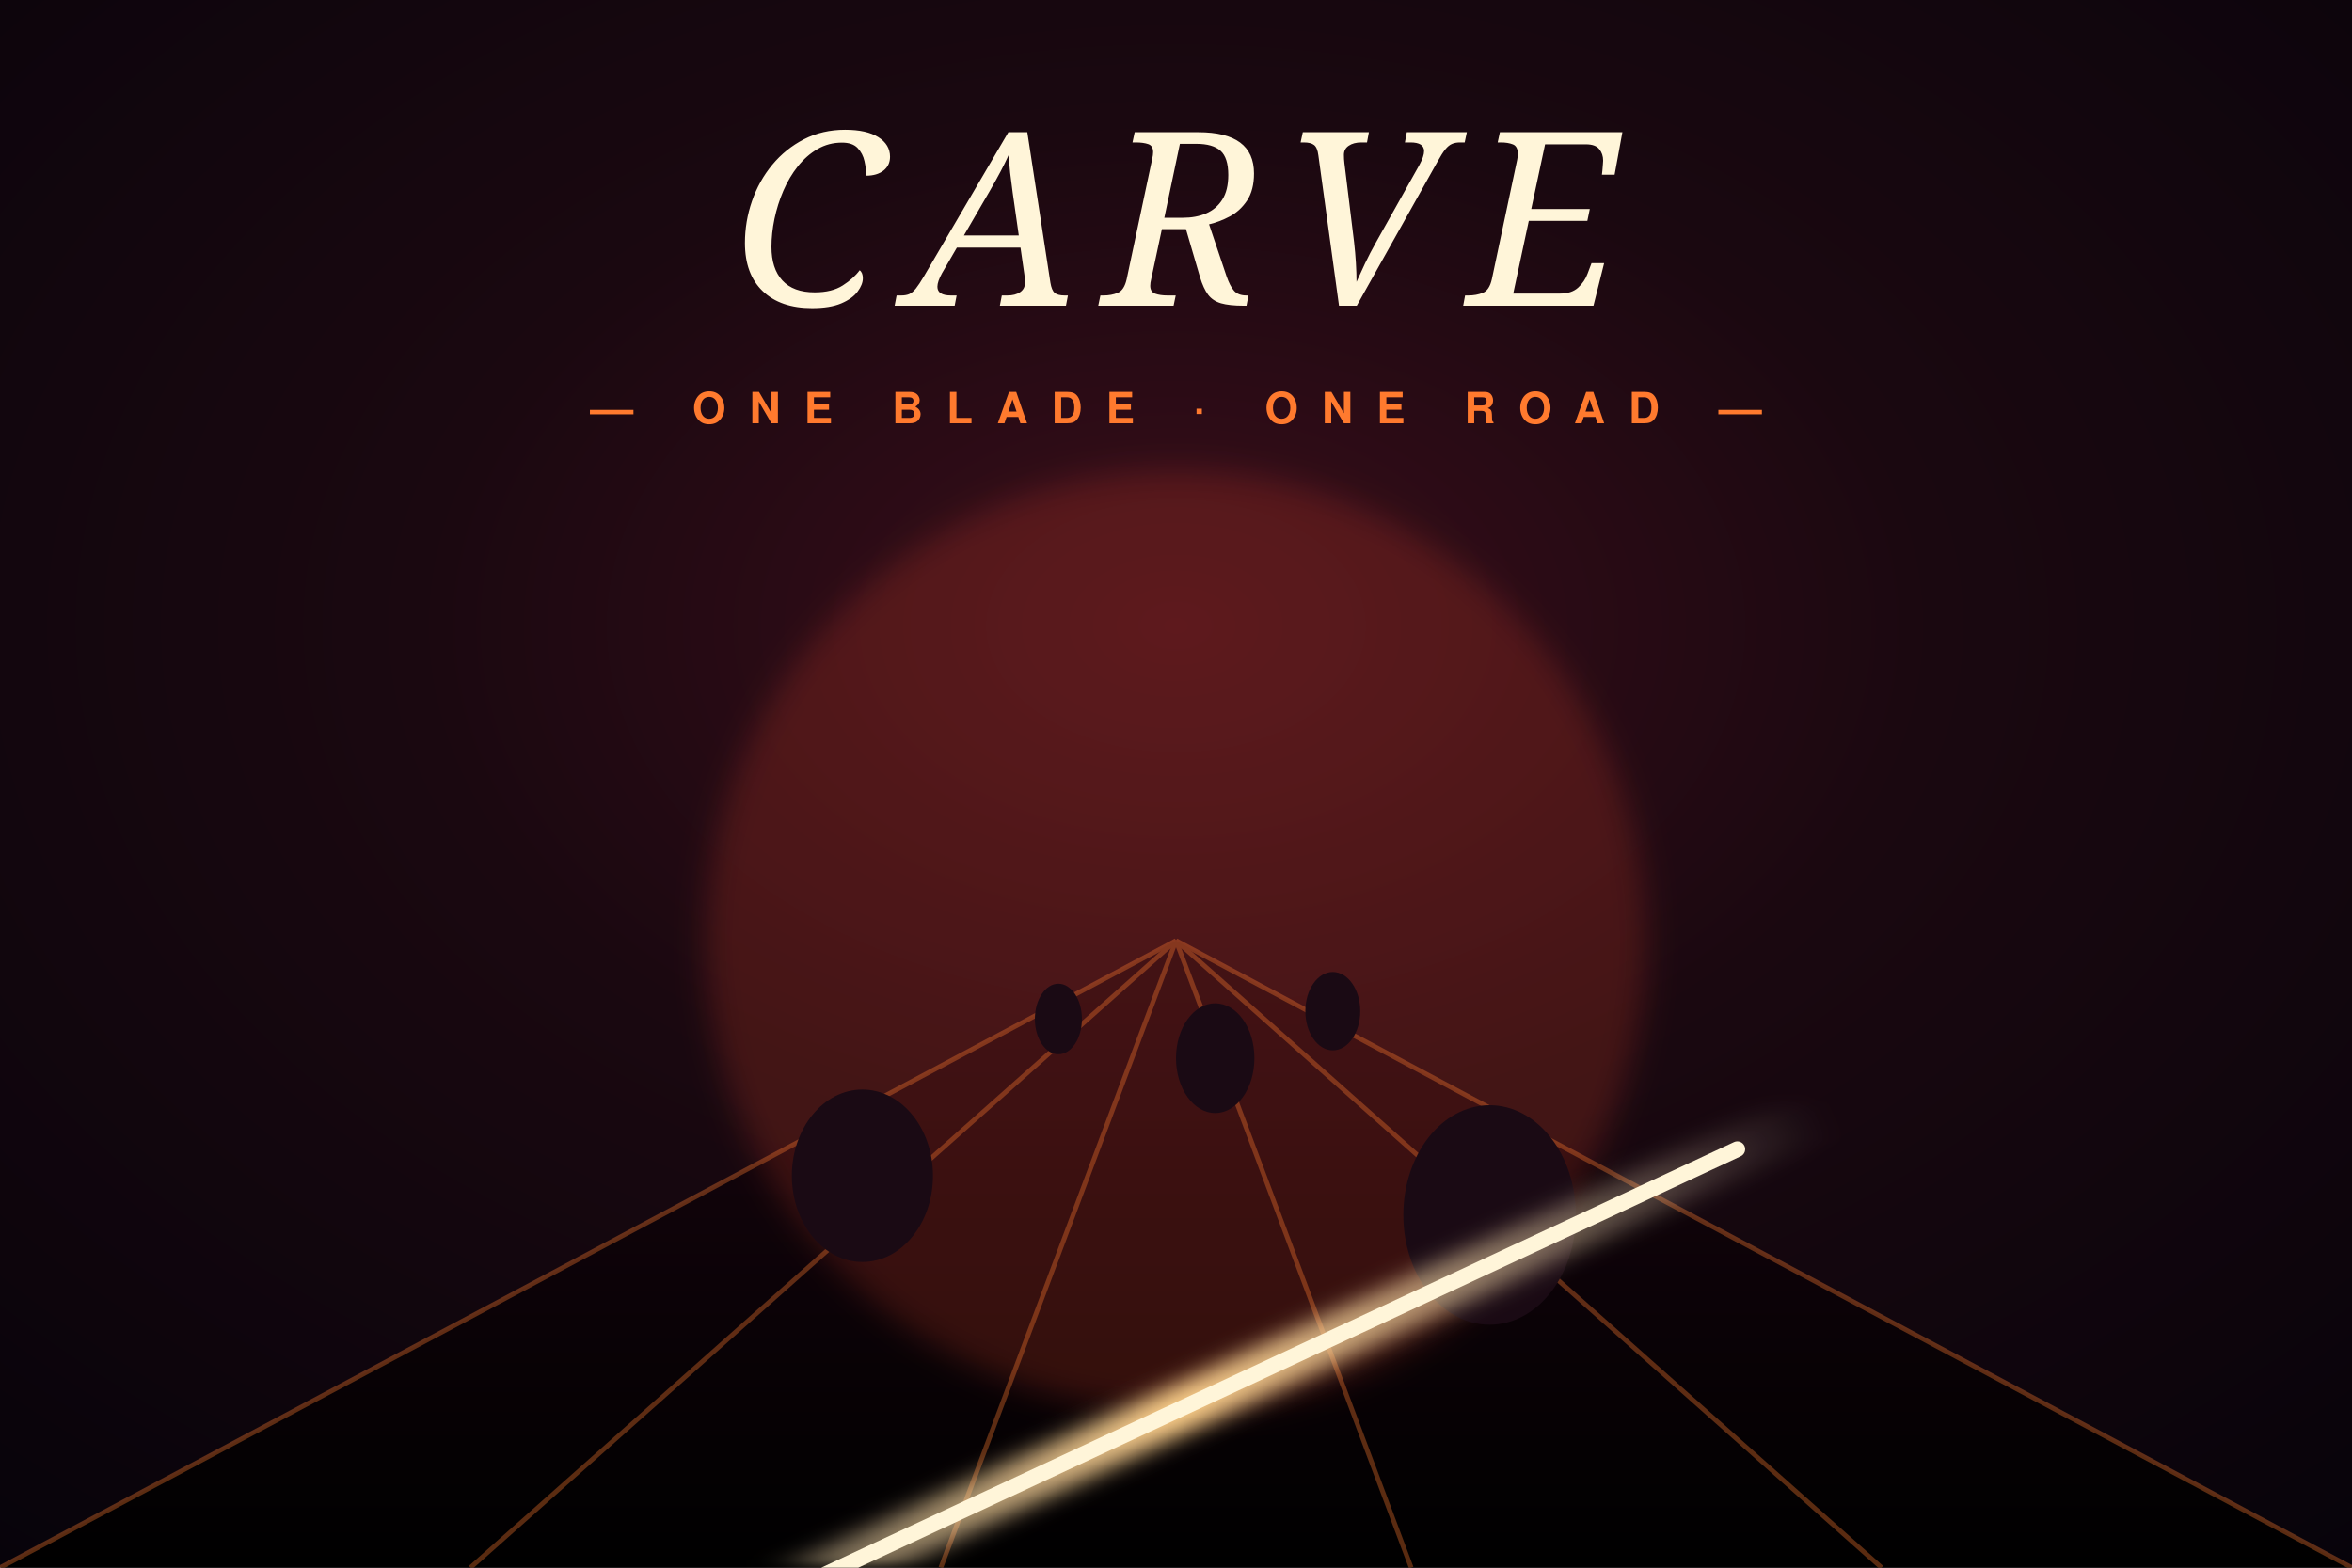
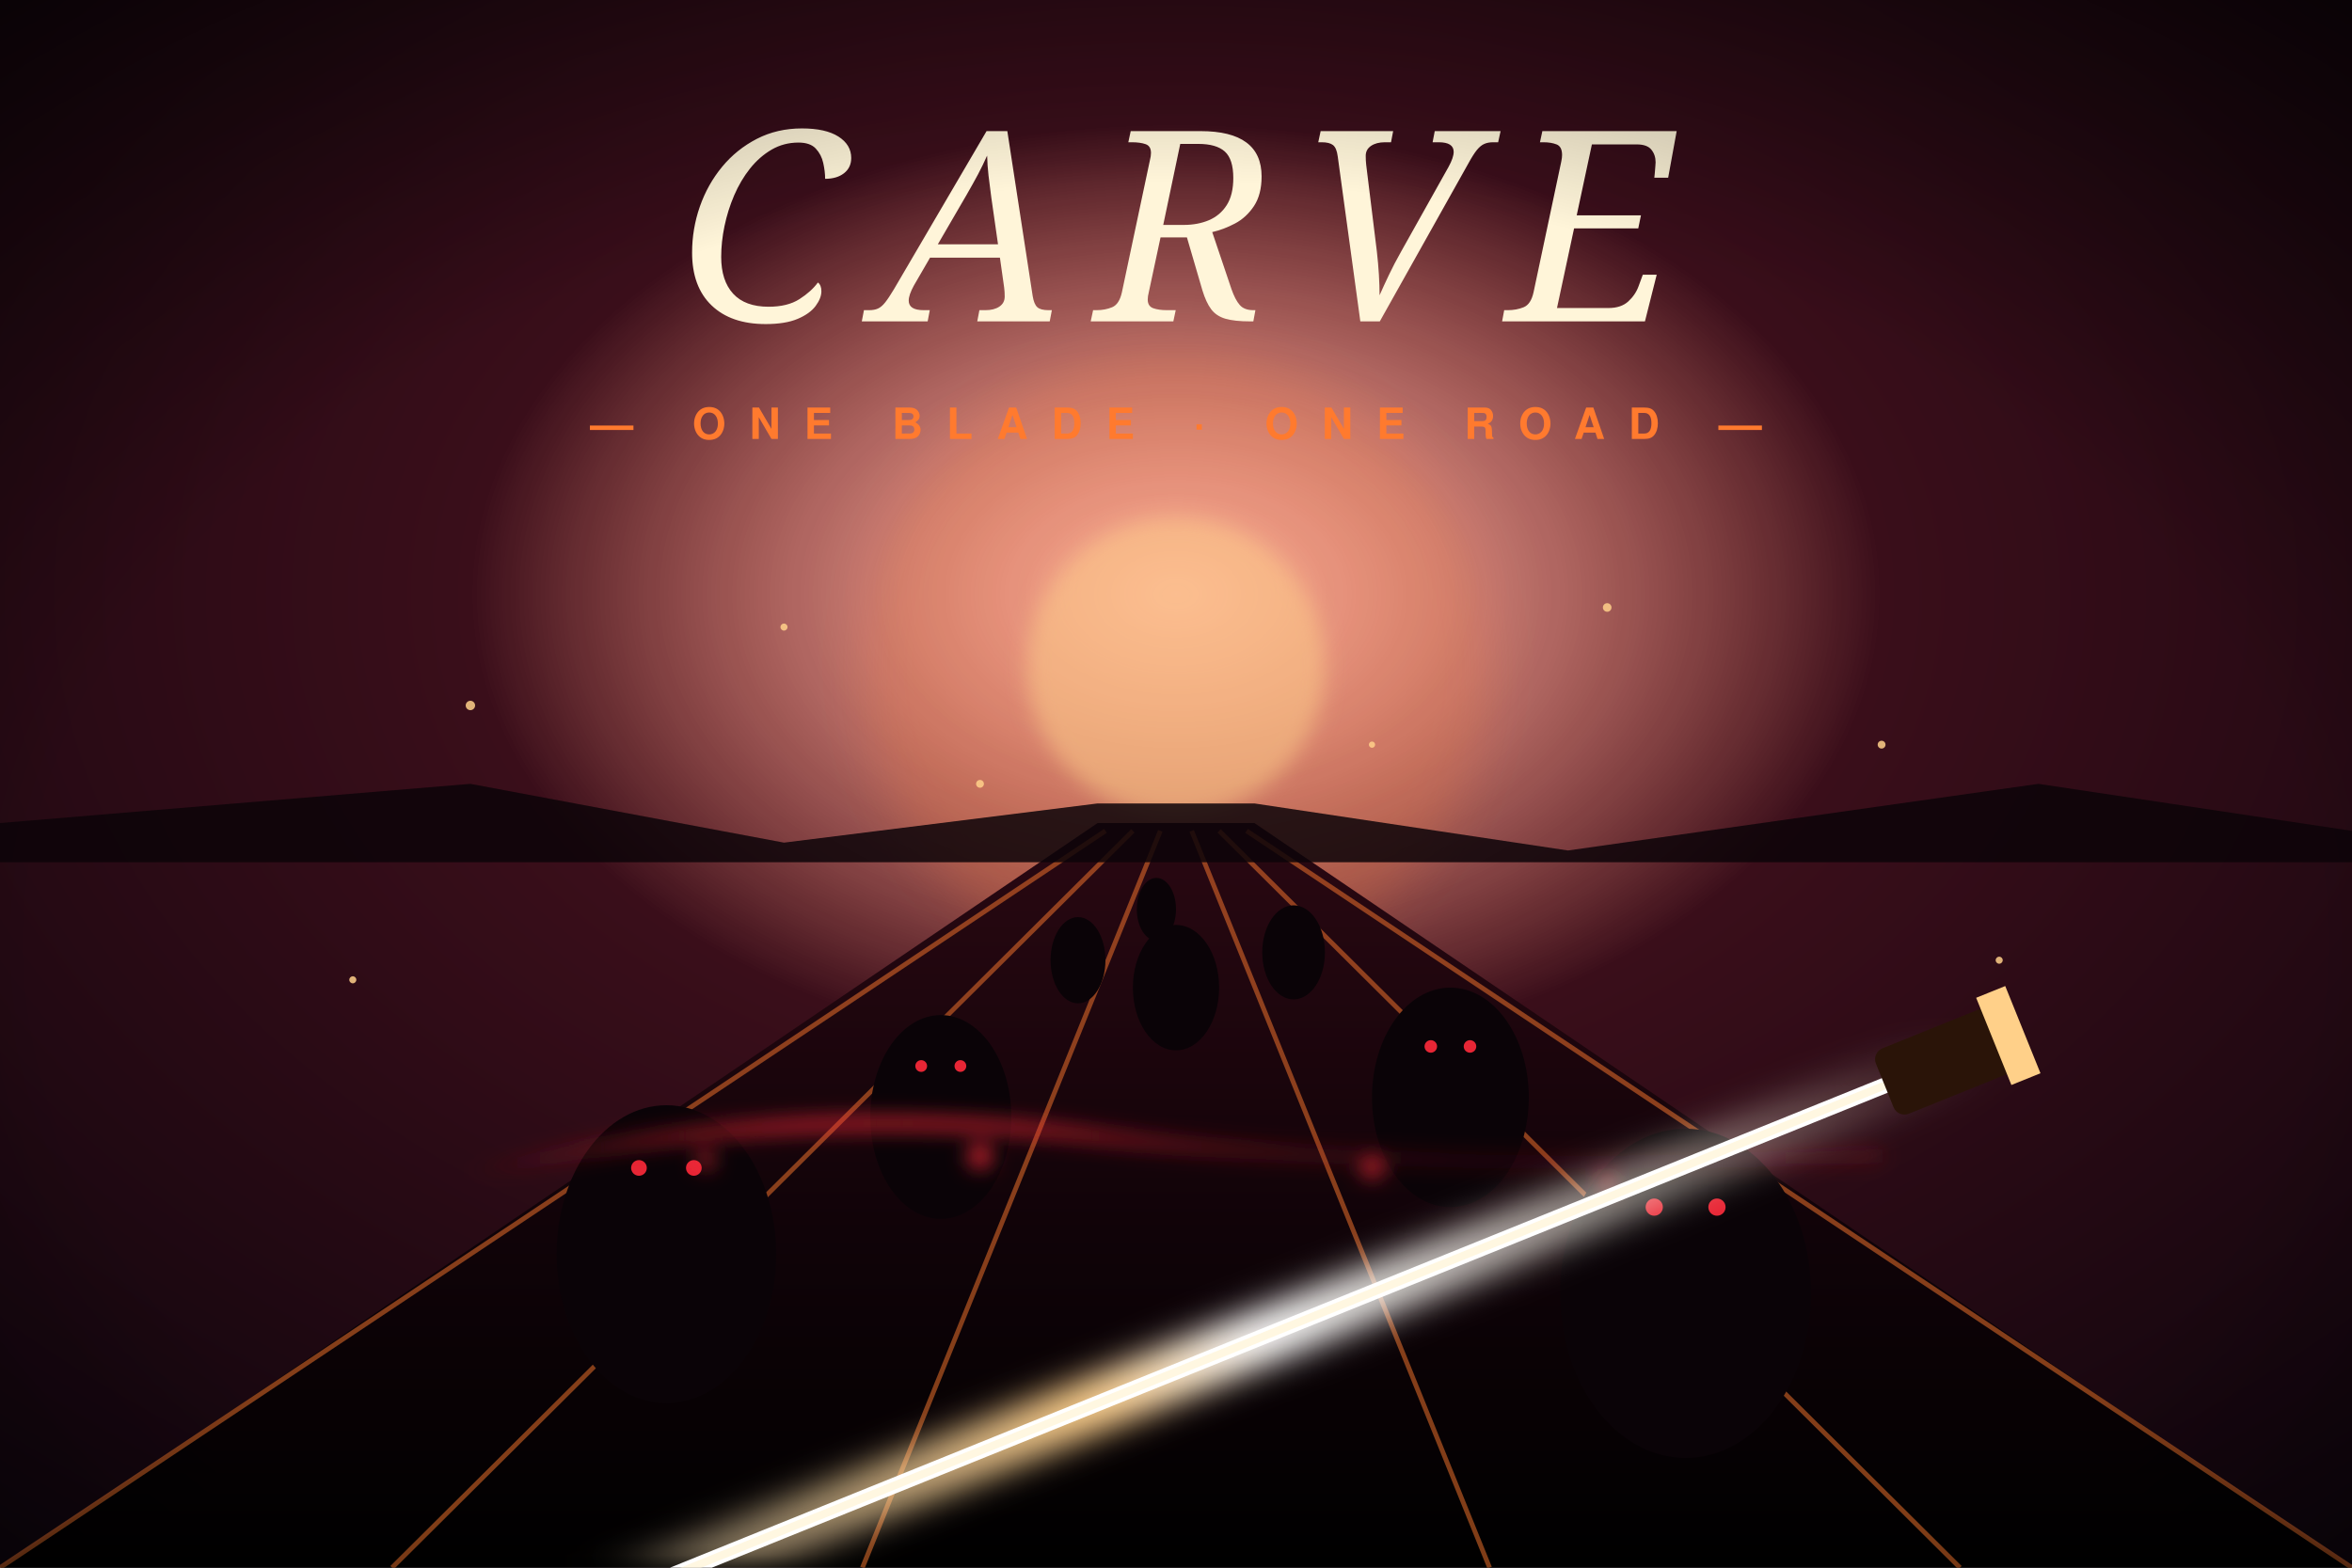
<svg xmlns="http://www.w3.org/2000/svg" viewBox="0 0 600 400" preserveAspectRatio="xMidYMid slice">
  <defs>
-     <radialGradient id="sky" cx="50%" cy="40%" r="80%">
-       <stop offset="0%" stop-color="#3a0e1a" />
-       <stop offset="40%" stop-color="#1a0810" />
+     <radialGradient id="sky" cx="50%" cy="38%" r="85%">
+       <stop offset="0%" stop-color="#ff4d2e" stop-opacity="0.35" />
+       <stop offset="35%" stop-color="#3a0e1a" />
      <stop offset="100%" stop-color="#06030a" />
    </radialGradient>
-     <linearGradient id="floor" x1="0" y1="0" x2="0" y2="1">
-       <stop offset="0%" stop-color="#1a0510" />
+     <linearGradient id="ground" x1="0" y1="0" x2="0" y2="1">
+       <stop offset="0%" stop-color="#2a0812" />
+       <stop offset="55%" stop-color="#100308" />
      <stop offset="100%" stop-color="#000" />
    </linearGradient>
    <linearGradient id="blade" x1="0" y1="0" x2="1" y2="0">
      <stop offset="0%" stop-color="#fff5d9" stop-opacity="0" />
-       <stop offset="50%" stop-color="#ffd089" />
+       <stop offset="45%" stop-color="#ffd089" />
+       <stop offset="55%" stop-color="#fff" />
      <stop offset="100%" stop-color="#fff5d9" stop-opacity="0" />
    </linearGradient>
+     <linearGradient id="blood" x1="0" y1="0" x2="0" y2="1">
+       <stop offset="0%" stop-color="#ff2a3a" />
+       <stop offset="100%" stop-color="#7a0a14" stop-opacity="0" />
+     </linearGradient>
    <filter id="glow" x="-50%" y="-50%" width="200%" height="200%">
-       <feGaussianBlur stdDeviation="4" />
+       <feGaussianBlur stdDeviation="6" />
+     </filter>
+     <filter id="softglow" x="-50%" y="-50%" width="200%" height="200%">
+       <feGaussianBlur stdDeviation="2.5" />
    </filter>
  </defs>
  <rect width="600" height="400" fill="url(#sky)" />
-   <polygon points="0,400 300,240 600,400" fill="url(#floor)" />
-   <circle cx="300" cy="240" r="120" fill="#ff4d2e" opacity="0.18" filter="url(#glow)" />
-   <g stroke="#ff7a2e" stroke-width="1.2" opacity="0.35">
-     <line x1="0" y1="400" x2="300" y2="240" />
-     <line x1="120" y1="400" x2="300" y2="240" />
-     <line x1="240" y1="400" x2="300" y2="240" />
-     <line x1="360" y1="400" x2="300" y2="240" />
-     <line x1="480" y1="400" x2="300" y2="240" />
-     <line x1="600" y1="400" x2="300" y2="240" />
+   <circle cx="300" cy="170" r="80" fill="#ff7a2e" opacity="0.18" filter="url(#glow)" />
+   <circle cx="300" cy="170" r="38" fill="#ffd089" opacity="0.5" filter="url(#softglow)" />
+   <polygon points="0,400 280,210 320,210 600,400" fill="url(#ground)" />
+   <g stroke="#ff7a2e" stroke-width="1.2" opacity="0.5">
+     <line x1="0" y1="400" x2="282" y2="212" />
+     <line x1="100" y1="400" x2="289" y2="212" />
+     <line x1="220" y1="400" x2="296" y2="212" />
+     <line x1="380" y1="400" x2="304" y2="212" />
+     <line x1="500" y1="400" x2="311" y2="212" />
+     <line x1="600" y1="400" x2="318" y2="212" />
  </g>
-   <g fill="#1a0a14">
-     <ellipse cx="220" cy="300" rx="18" ry="22" />
-     <ellipse cx="380" cy="310" rx="22" ry="28" />
-     <ellipse cx="310" cy="270" rx="10" ry="14" />
-     <ellipse cx="270" cy="260" rx="6" ry="9" />
-     <ellipse cx="340" cy="258" rx="7" ry="10" />
+   <path d="M0 210 L120 200 L200 215 L280 205 L320 205 L400 217 L520 200 L600 212 L600 220 L0 220 Z" fill="#0c0308" opacity="0.85" />
+   <g fill="#0a0307">
+     <ellipse cx="170" cy="320" rx="28" ry="38" />
+     <ellipse cx="430" cy="330" rx="32" ry="42" />
+     <ellipse cx="240" cy="285" rx="18" ry="26" />
+     <ellipse cx="370" cy="280" rx="20" ry="28" />
+     <ellipse cx="300" cy="252" rx="11" ry="16" />
+     <ellipse cx="275" cy="245" rx="7" ry="11" />
+     <ellipse cx="330" cy="243" rx="8" ry="12" />
+     <ellipse cx="295" cy="232" rx="5" ry="8" />
  </g>
-   <g transform="translate(300 360) rotate(-25)" filter="url(#glow)">
-     <rect x="-180" y="-6" width="360" height="12" fill="url(#blade)" rx="6" />
+   <g fill="#ff2a3a" opacity="0.9">
+     <circle cx="163" cy="298" r="2" />
+     <circle cx="177" cy="298" r="2" />
+     <circle cx="422" cy="308" r="2.2" />
+     <circle cx="438" cy="308" r="2.2" />
+     <circle cx="235" cy="272" r="1.5" />
+     <circle cx="245" cy="272" r="1.5" />
+     <circle cx="365" cy="267" r="1.6" />
+     <circle cx="375" cy="267" r="1.6" />
  </g>
-   <g transform="translate(300 360) rotate(-25)">
-     <rect x="-160" y="-2" width="320" height="4" fill="#fff5d9" rx="2" />
+   <g filter="url(#softglow)" opacity="0.85">
+     <path d="M120 300 Q200 280 280 290 Q360 300 480 295" stroke="url(#blood)" stroke-width="3" fill="none" />
+     <circle cx="250" cy="295" r="3" fill="#ff2a3a" />
+     <circle cx="350" cy="298" r="2.5" fill="#ff2a3a" />
+     <circle cx="410" cy="302" r="2" fill="#ff2a3a" />
+     <circle cx="180" cy="296" r="2" fill="#ff2a3a" />
+   </g>
+   <g transform="translate(300 350) rotate(-22)" filter="url(#glow)">
+     <rect x="-220" y="-7" width="440" height="14" fill="url(#blade)" rx="7" />
+   </g>
+   <g transform="translate(300 350) rotate(-22)">
+     <rect x="-200" y="-2" width="400" height="4" fill="#fff" rx="2" />
+     <rect x="-200" y="-1" width="400" height="2" fill="#fff5d9" opacity="0.8" rx="1" />
+   </g>
+   <g transform="translate(300 350) rotate(-22)">
+     <rect x="195" y="-9" width="36" height="18" fill="#2a1408" rx="3" />
+     <rect x="225" y="-12" width="8" height="24" fill="#ffd089" />
+   </g>
+   <g fill="#ffd089" opacity="0.85">
+     <circle cx="120" cy="180" r="1.2" />
+     <circle cx="480" cy="190" r="1" />
+     <circle cx="200" cy="160" r="0.9" />
+     <circle cx="410" cy="155" r="1.1" />
+     <circle cx="350" cy="190" r="0.8" />
+     <circle cx="250" cy="200" r="1" />
+     <circle cx="90" cy="250" r="0.9" />
+     <circle cx="510" cy="245" r="0.9" />
  </g>
  <g font-family="Georgia, serif" fill="#fff5d9">
-     <text x="300" y="78" text-anchor="middle" font-style="italic" font-size="62" letter-spacing="6" style="text-shadow: 0 0 20px #ff4d2e;">CARVE</text>
-     <text x="300" y="108" text-anchor="middle" font-size="11" letter-spacing="6" fill="#ff7a2e" font-family="Helvetica,sans-serif" font-weight="bold">— ONE BLADE · ONE ROAD —</text>
+     <text x="300" y="82" text-anchor="middle" font-style="italic" font-size="68" letter-spacing="8" style="text-shadow: 0 0 24px #ff4d2e;">CARVE</text>
+     <text x="300" y="112" text-anchor="middle" font-size="11" letter-spacing="6" fill="#ff7a2e" font-family="Helvetica,sans-serif" font-weight="bold">— ONE BLADE · ONE ROAD —</text>
  </g>
+   <rect width="600" height="400" fill="url(#sky)" opacity="0" />
+   <radialGradient id="vig" cx="50%" cy="60%" r="80%">
+     <stop offset="60%" stop-color="#000" stop-opacity="0" />
+     <stop offset="100%" stop-color="#000" stop-opacity="0.7" />
+   </radialGradient>
+   <rect width="600" height="400" fill="url(#vig)" />
</svg>
